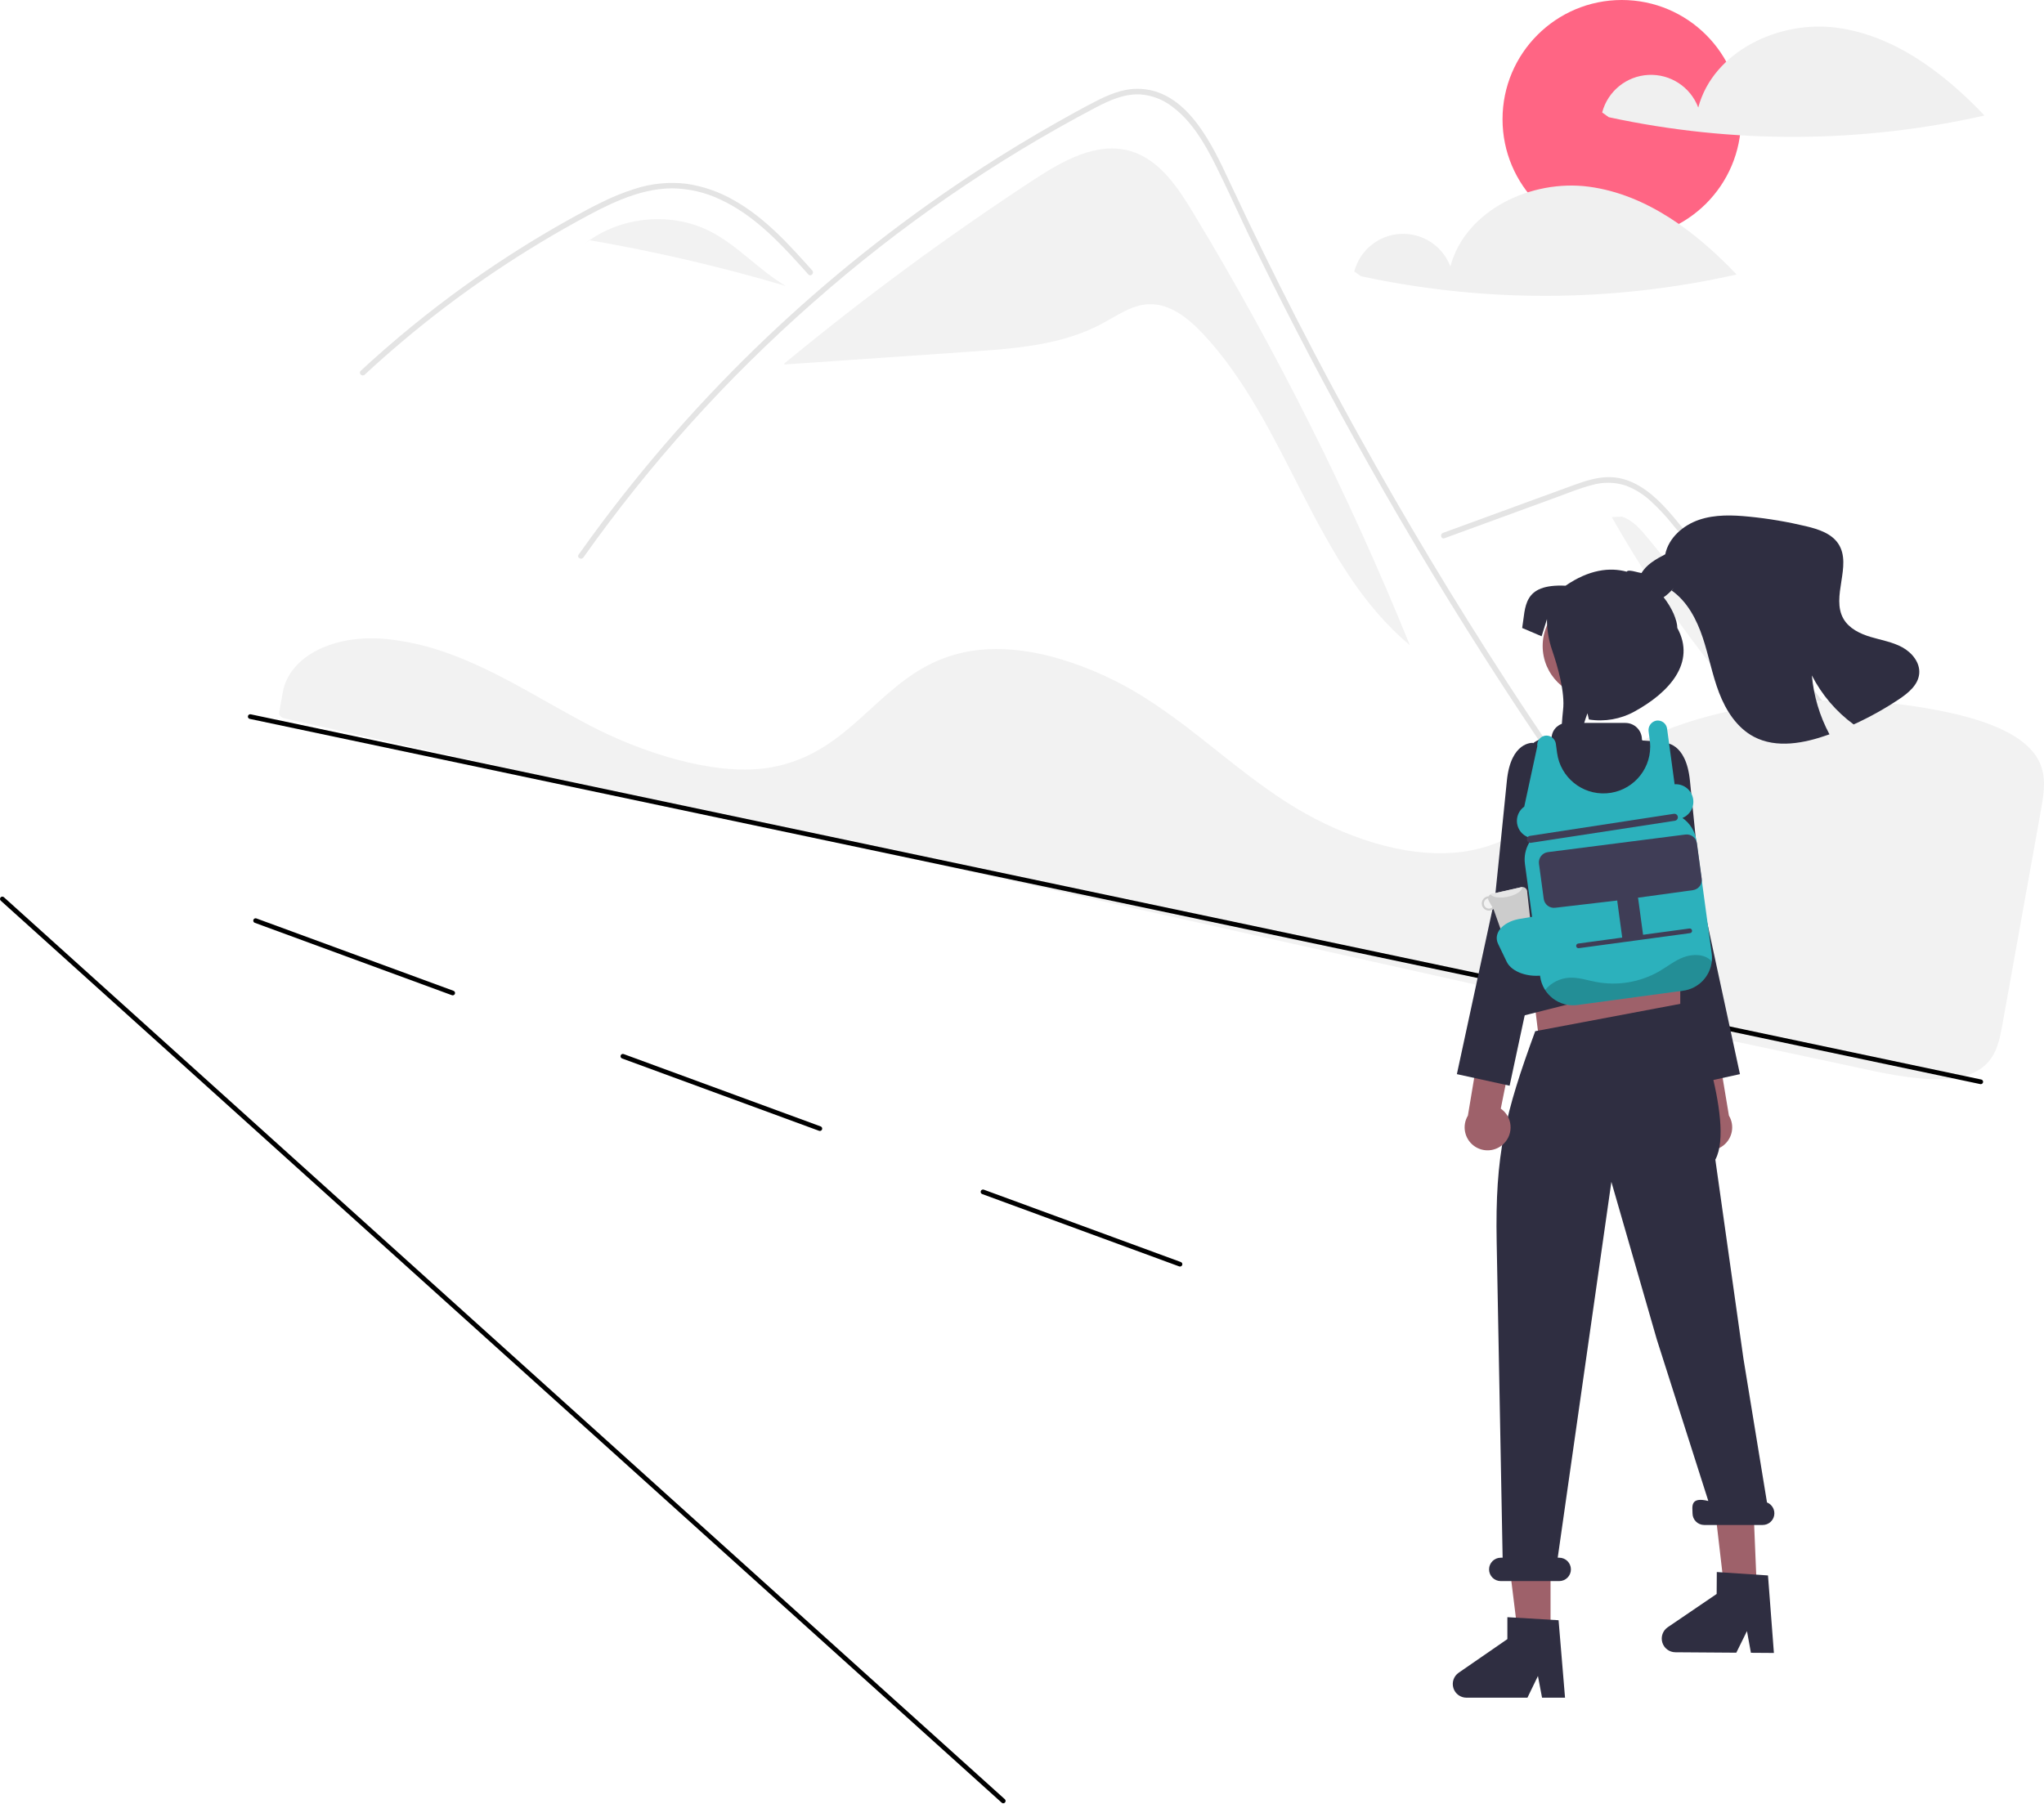
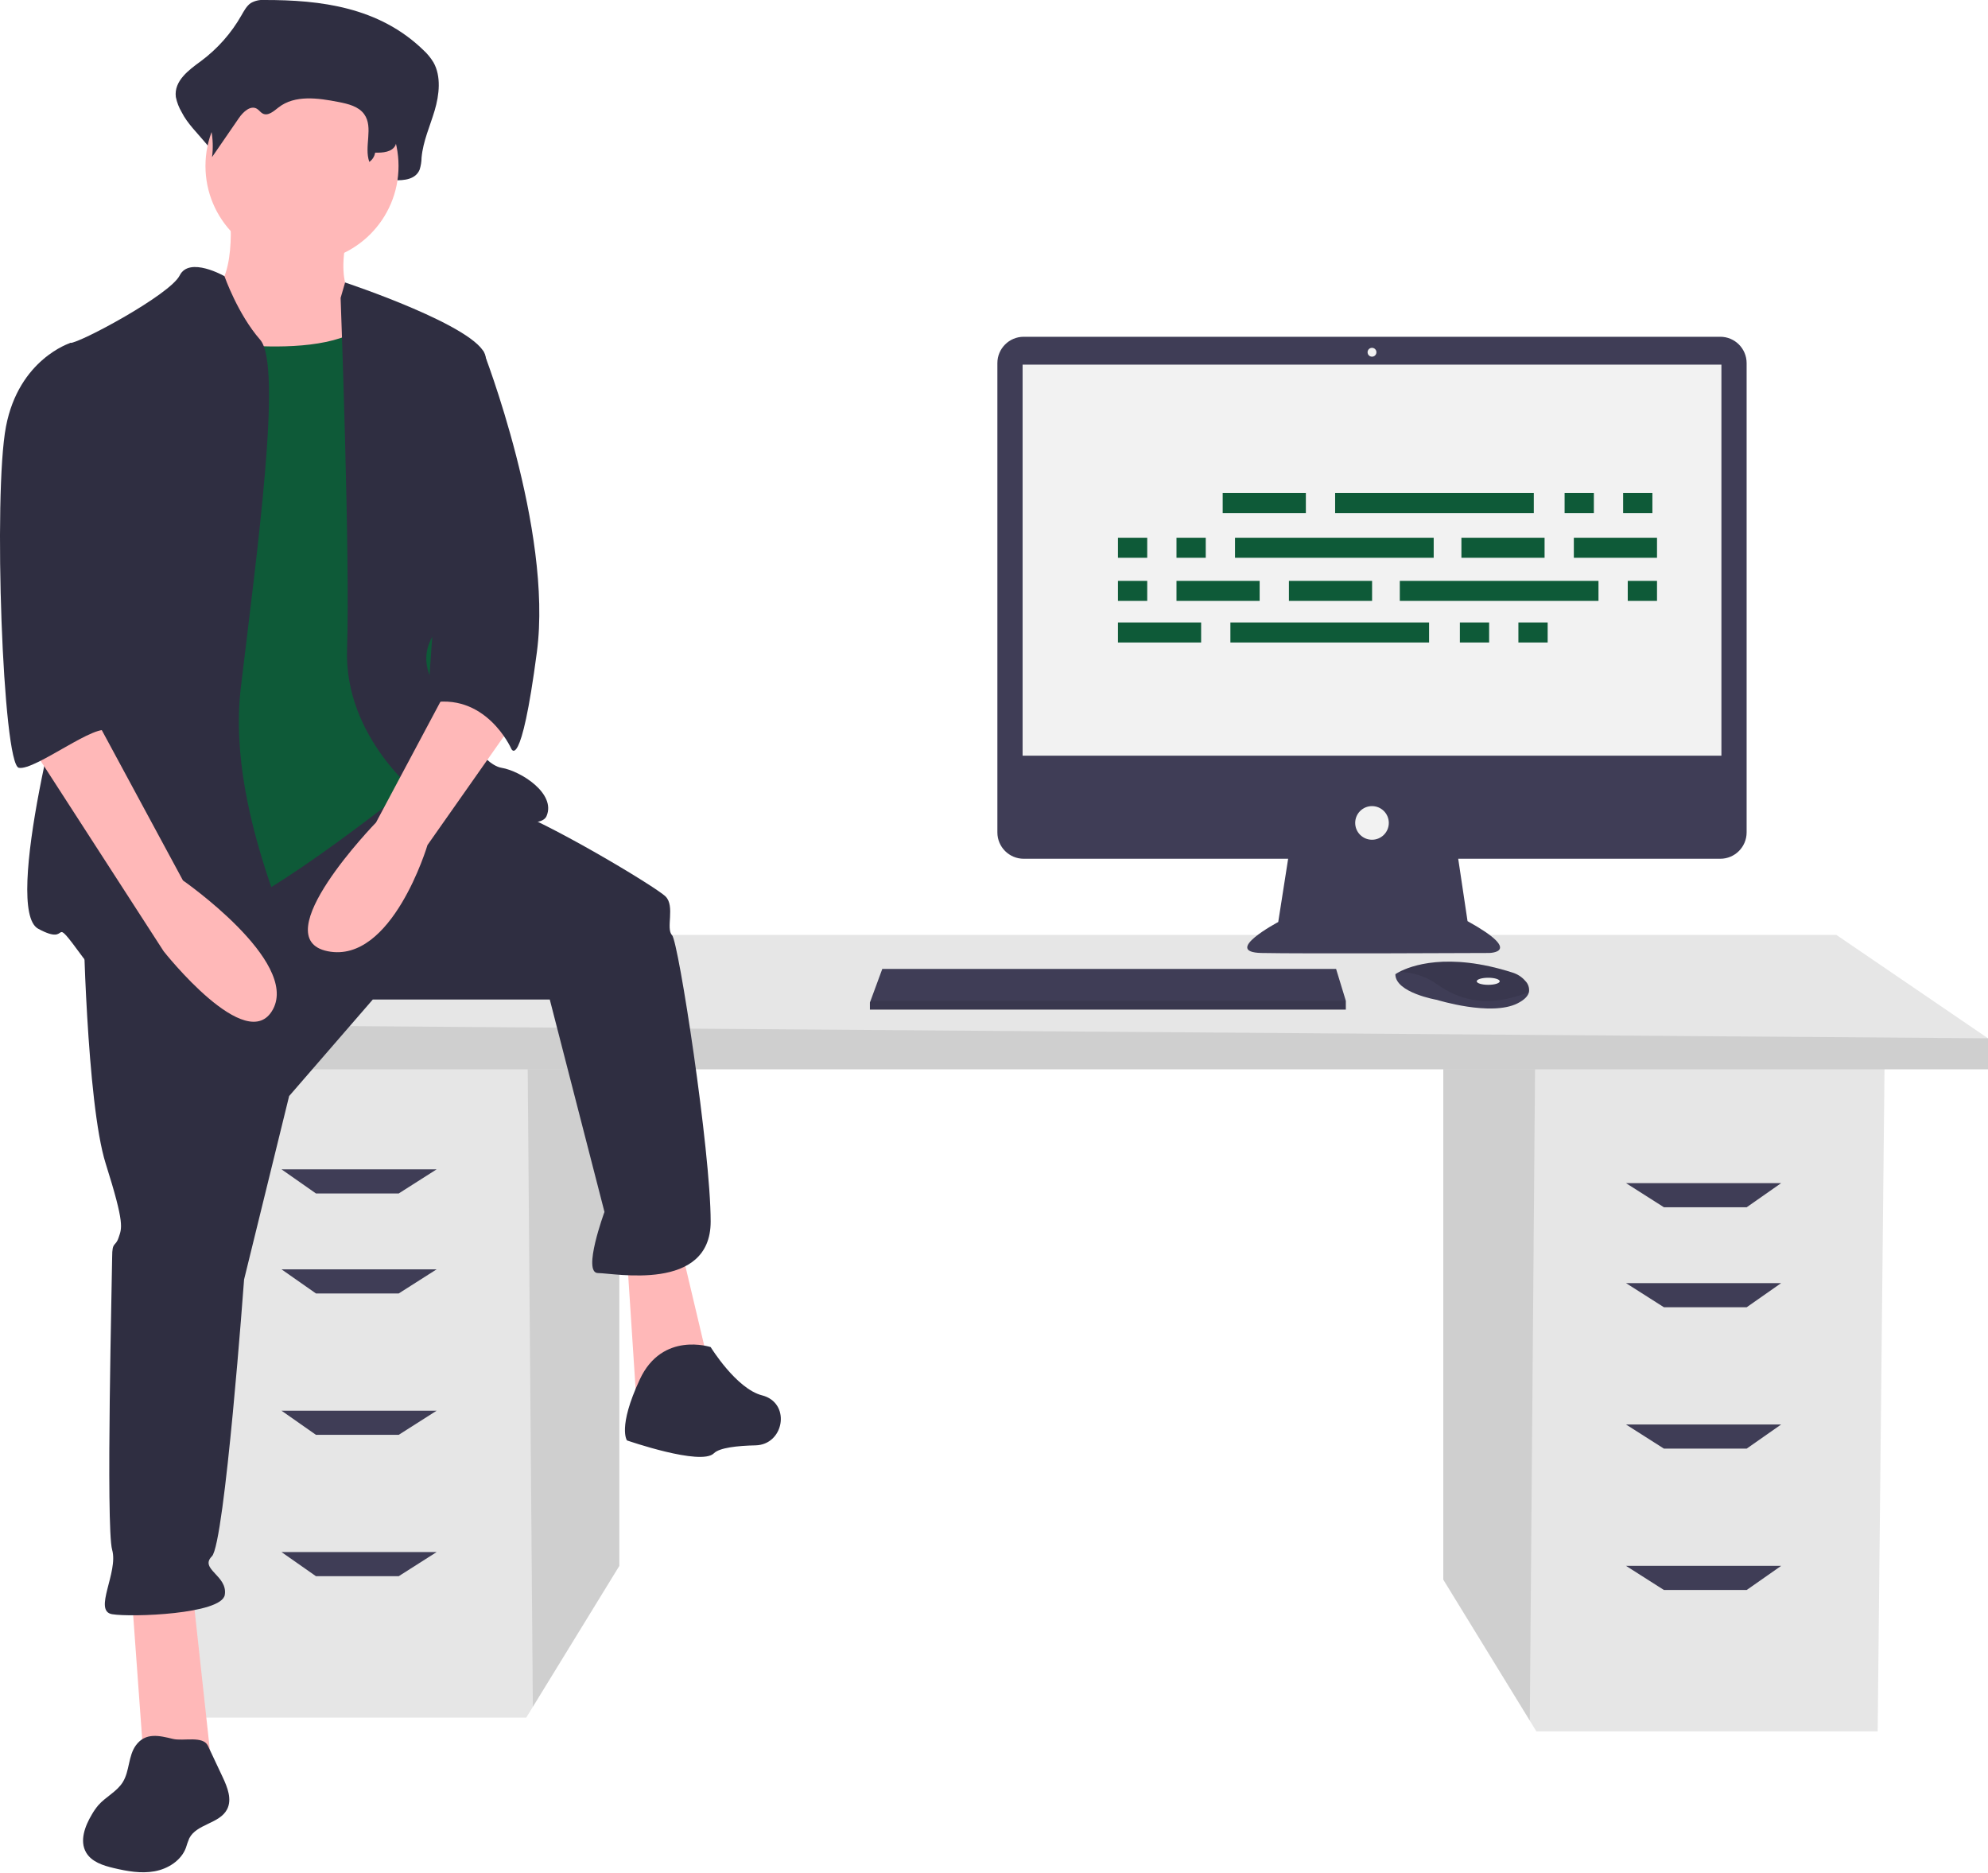
- <svg xmlns="http://www.w3.org/2000/svg" id="currentIllo" data-name="Layer 1" width="874.039" height="771.292" viewBox="0 0 874.039 771.292" class="injected-svg DownloadModal__ImageFile-sc-p17csy-5 iIfSkb grid_media">
-   <path d="M673.062,155.137c-6.611-10.934-14.444-22.608-26.712-26.178-14.207-4.135-28.802,4.079-41.181,12.184a1200.013,1200.013,0,0,0-106.794,78.684l.037.424q39.846-2.748,79.691-5.496c19.192-1.324,39.044-2.83,56.005-11.909,6.436-3.445,12.71-8.047,20.003-8.368,9.061-.398,16.962,5.93,23.17,12.541,36.727,39.109,47.355,98.916,88.558,133.276A1307.621,1307.621,0,0,0,673.062,155.137Z" transform="translate(-162.9803 -64.354)" fill="#f2f2f2" />
-   <path d="M898.816,486.852c-4.061-5.128-5.721-6.33-9.727-11.505Q840.159,412.063,797.108,344.504q-29.241-45.883-55.583-93.529-12.541-22.651-24.394-45.658-9.198-17.839-17.985-35.891c-1.675-3.437-3.303-6.891-4.923-10.352-3.817-8.139-7.563-16.318-11.585-24.346-4.583-9.151-10.162-18.744-18.578-24.891a25.346,25.346,0,0,0-13.204-5.081c-6.851-.443-13.173,2.386-19.115,5.476a615.324,615.324,0,0,0-120.996,83.438A629.917,629.917,0,0,0,412.444,302.789c-.869,1.241-2.924.055-2.047-1.193q5.18-7.325,10.565-14.492A633.399,633.399,0,0,1,582.67,136.269q15.73-10.194,32.051-19.431c5.484-3.106,10.992-6.171,16.594-9.048,5.492-2.821,11.324-5.358,17.598-5.452,21.351-.332,32.407,23.848,40,40.119q3.58,7.681,7.246,15.314,13.856,28.981,28.779,57.432,9.21,17.566,18.823,34.927,29.917,54.062,63.596,105.935c29.743,45.808,59.25,86.275,93.134,129.112C901.424,486.362,899.756,488.053,898.816,486.852Z" transform="translate(-162.9803 -64.354)" fill="#e4e4e4" />
-   <path d="M508.636,181.73c-1.24-1.383-2.473-2.766-3.722-4.149-9.846-10.889-20.411-21.652-33.931-27.894a49.228,49.228,0,0,0-20.624-4.781c-7.38.024-14.595,1.96-21.414,4.67-3.224,1.288-6.377,2.75-9.482,4.307-3.548,1.786-7.033,3.69-10.502,5.61q-9.767,5.405-19.281,11.284-18.93,11.699-36.674,25.184-9.198,6.993-18.017,14.445-8.202,6.922-16.073,14.216c-1.122,1.035-2.797-.64-1.675-1.675,1.383-1.288,2.782-2.568,4.18-3.832q5.927-5.358,12.043-10.51,11.153-9.411,22.884-18.096,18.242-13.513,37.74-25.192,9.743-5.832,19.755-11.174c2.015-1.075,4.054-2.126,6.116-3.121a97.502,97.502,0,0,1,14.54-5.919,51.724,51.724,0,0,1,21.96-2.157,57.173,57.173,0,0,1,20.261,7.009c13.275,7.42,23.572,18.894,33.591,30.091C511.323,181.184,509.655,182.867,508.636,181.73Z" transform="translate(-162.9803 -64.354)" fill="#e4e4e4" />
-   <path d="M780.643,294.569l31.811-11.635L828.249,277.157c5.144-1.881,10.276-4.023,15.593-5.37a24.6,24.6,0,0,1,14.114.18,32.529,32.529,0,0,1,11.008,6.824,89.337,89.337,0,0,1,9.029,9.642c3.439,4.133,6.827,8.308,10.23,12.47q21.068,25.765,41.86,51.755,20.792,25.989,41.306,52.198,20.564,26.274,40.845,52.767,2.484,3.246,4.965,6.494c.914,1.196,2.973.017,2.047-1.196q-20.431-26.76-41.147-53.3-20.767-26.604-41.82-52.982-21.053-26.378-42.391-52.527-5.316-6.515-10.649-13.015c-2.999-3.655-5.965-7.35-9.254-10.753-6.039-6.245-13.583-11.764-22.614-11.914-5.31-.088-10.448,1.597-15.381,3.381-5.318,1.924-10.624,3.884-15.935,5.826l-32.034,11.716-8.008,2.929c-1.421.52-.807,2.812.63,2.286Z" transform="translate(-162.9803 -64.354)" fill="#e4e4e4" />
-   <path d="M466.796,163.388c-16.166-8.308-36.868-6.681-51.723,3.699a737.726,737.726,0,0,1,83.932,19.589C487.555,179.967,478.599,169.455,466.796,163.388Z" transform="translate(-162.9803 -64.354)" fill="#f2f2f2" />
-   <path d="M414.914,167.059l-3.112,2.53c1.053-.885,2.147-1.715,3.271-2.501C415.02,167.078,414.967,167.068,414.914,167.059Z" transform="translate(-162.9803 -64.354)" fill="#f2f2f2" />
-   <path d="M867.766,294.685c-3.131-3.812-6.517-7.803-11.201-9.351l-4.373.172A496.015,496.015,0,0,0,984.306,436.543Q926.036,365.614,867.766,294.685Z" transform="translate(-162.9803 -64.354)" fill="#f2f2f2" />
-   <path d="M667.565,606.081a.992.992,0,0,1-.345-.062l-84.261-30.953a1.0 1,0,0,1,.689-1.877L667.91,604.142a1.0 1,0,0,1-.345,1.938Z" transform="translate(-162.9803 -64.354)" />
-   <path d="M513.565,548.081a.992.992,0,0,1-.345-.062l-84.261-30.953a1.0 1,0,0,1,.689-1.877L513.91,546.142a1.0 1,0,0,1-.345,1.938Z" transform="translate(-162.9803 -64.354)" />
-   <path d="M356.565,490.081a.992.992,0,0,1-.345-.062l-84.261-30.953a1.0 1,0,1,1,.689-1.877L356.91,488.142a1.0 1,0,0,1-.345,1.938Z" transform="translate(-162.9803 -64.354)" />
-   <path d="M340.778,339.738c-3.513-.785-7.07-1.405-10.583-1.837l-.511-.063c-23.321-2.777-43.01,6.958-45.796,22.645l-.495,2.838c-.309,1.795-.643,3.725-1.04,5.86-.192,1.054.867,2.132,2.407,2.476L845.649,497.037c39.607,8.564,79.087,17.024,117.337,25.144a177.652,177.652,0,0,0,21.711,3.511c10.927.926,18.927-.293,24.46-3.725l.001 0c6.877-4.253,8.607-11.157,10.019-19.078,2.846-15.997,5.877-32.793,8.897-49.538,2.661-14.758,5.316-29.477,7.832-43.574,1.478-8.369,2.281-15.869-2.879-22.891-5.596-7.598-17.581-13.494-35.623-17.527-.218-.049-.434-.097-.655-.145-56.592-12.407-117.619-2.55-151.854,24.53-3.942,3.118-7.734,6.553-11.401,9.875a158.915,158.915,0,0,1-17.302,14.232,66.95,66.95,0,0,1-10.666,5.986c-.257.125-.548.255-.851.372-.705.318-1.433.613-2.135.865a62.042,62.042,0,0,1-12.655,3.397l-.431.065c-.326.056-.678.107-1.027.147a68.206,68.206,0,0,1-7.479.589c-10.812.309-22.585-1.669-34.991-5.882a151.752,151.752,0,0,1-32.578-15.751c-10.814-6.914-20.639-14.717-30.141-22.263-4.173-3.316-8.49-6.743-12.828-10.046-.815-.622-1.618-1.23-2.434-1.842-5.313-3.969-10.177-7.354-14.871-10.348a146.281,146.281,0,0,0-37.143-17.035c-13.864-4.03-26.63-5.128-37.931-3.275a60.649,60.649,0,0,0-9.253,2.27c-13.923,4.597-23.917,13.74-33.581,22.583-12.021,10.999-24.453,22.373-44.611,25.204-23.263,3.273-53.836-7.081-74.693-17.866-6.557-3.391-13.045-7.056-19.318-10.601q-3.801-2.148-7.611-4.28c-4.993-2.785-9.099-4.982-12.918-6.915l-1.208-.614c-.673-.337-1.346-.675-2.034-1.007-4.55-2.238-8.825-4.154-13.075-5.86l-1.004-.409c-2.021-.785-3.918-1.486-5.788-2.137l-.747-.259A109.236,109.236,0,0,0,340.778,339.738Z" transform="translate(-162.9803 -64.354)" fill="#f2f2f2" />
-   <path d="M1009.981,528.062a1.009,1.009,0,0,1-.208-.021l-740-156.208a1,1,0,0,1,.413-1.957l740,156.208a1,1,0,0,1-.206,1.979Z" transform="translate(-162.9803 -64.354)" />
-   <circle cx="693.5" cy="51" r="51" fill="#ff6584" />
-   <path d="M948.516,76.224c-24.717-3.341-52.935,10.019-59.341,34.124a21.597,21.597,0,0,0-41.093,2.109l2.83,2.027a372.275,372.275,0,0,0,160.659-.726C994.377,95.688,973.233,79.565,948.516,76.224Z" transform="translate(-162.9803 -64.354)" fill="#f0f0f0" />
-   <path d="M842.516,144.224c-24.717-3.341-52.935,10.019-59.341,34.124a21.597,21.597,0,0,0-41.093,2.109l2.83,2.027a372.275,372.275,0,0,0,160.659-.726C888.377,163.688,867.233,147.565,842.516,144.224Z" transform="translate(-162.9803 -64.354)" fill="#f0f0f0" />
-   <path d="M886.872,553.437a9.76,9.76,0,0,1,1.357-14.904L872.689,461.346l17.161,5.51,12.439,74.659A9.813,9.813,0,0,1,886.872,553.437Z" transform="translate(-162.9803 -64.354)" fill="#9e616a" />
-   <path d="M863.926,390.13l10.648-8.037s9.393-.665,11.056,16.274,5.079,49.95,5.079,49.95l16.293,75.463-22.554,4.95-17.451-81.438-10.469-24.184Z" transform="translate(-162.9803 -64.354)" fill="#2f2e41" />
-   <polygon points="718.5 449 658.5 448 653.5 407 718.5 407 718.5 449" fill="#9e616a" />
-   <polygon points="663.032 699.832 649.181 699.831 642.591 646.404 663.034 646.405 663.032 699.832" fill="#9e616a" />
-   <polygon points="751.276 680.645 737.425 680.548 731.21 627.076 749.225 631.209 751.276 680.645" fill="#9e616a" />
-   <polygon points="707.954 371.691 711.092 379.851 710.465 388.011 649.04 409.286 652.088 373.574 658.993 365.414 707.954 371.691" fill="#ffb6b6" />
-   <circle cx="681.602" cy="276.32" r="21.938" fill="#9e616a" />
-   <path d="M832.208,790.486h-9.829l-1.754-9.279-4.493,9.279H790.064a5.86,5.86,0,0,1-3.33-10.682l20.817-14.377v-9.381l21.896,1.307Z" transform="translate(-162.9803 -64.354)" fill="#2f2e41" />
-   <path d="M921.523,771.351l-9.828-.069-1.689-9.292-4.558,9.248-26.067-.182a5.86,5.86,0,0,1-3.255-10.705l20.917-14.231.066-9.381,21.886,1.46Z" transform="translate(-162.9803 -64.354)" fill="#2f2e41" />
-   <path d="M918.566,706.973l-10.086-61.619-12-85c8.788-16.32-11-67-11-67l-2.793.134L819.467,505.415l.014-.061c-12.931,35.268-17.215,52.691-16.506,90.248l2.547,135.01h-.799a5,5,0,0,0,0,10h25a5,5,0,0,0,0-10h-.645l22.947-160.757L871.48,637.354l22,69c-8-2-6.758,2.634-6.758,5.258a5,5,0,0,0,5,5h25a4.995,4.995,0,0,0,1.844-9.639Z" transform="translate(-162.9803 -64.354)" fill="#2f2e41" />
-   <path d="M890.403,495.979l-2-20a3.987,3.987,0,0,0-3.605-2.995c-.833-9.527-4.339-50.629-4.549-52.421l-.008-.076-1.594-34.058a5.037,5.037,0,0,0-4.703-4.79l-8.421-.55a.446.446,0,0,1-.431-.445,7.081,7.081,0,0,0-7.081-7.081H833.08a6.63,6.63,0,0,0-6.576,5.804.44.44,0,0,1-.448.396l-.003-0a11.845,11.845,0,0,0-11.915,9.824c-3.408,19.831-10.239,64.84-6.862,89.862,1.176,8.711-1.359,1.812-1.803,9.1a5.365,5.365,0,0,0,1.336,3.89c-2.058.598-2.856,2.821-2.328,4.916l-.438-.108a4,4,0,0,0,4.856,2.901L885.502,480.836C887.644,480.296,890.943,498.121,890.403,495.979Z" transform="translate(-162.9803 -64.354)" fill="#2f2e41" />
-   <path d="M806.089,553.437a9.76,9.76,0,0,0-1.357-14.904l15.54-77.187-17.161,5.51-12.439,74.659A9.813,9.813,0,0,0,806.089,553.437Z" transform="translate(-162.9803 -64.354)" fill="#9e616a" />
-   <path d="M829.034,390.13l-10.648-8.037s-9.393-.665-11.056,16.274-5.079,49.95-5.079,49.95l-16.293,75.463,22.554,4.95,17.451-81.438,10.469-24.184Z" transform="translate(-162.9803 -64.354)" fill="#2f2e41" />
-   <path d="M868.076,321.166c4.087,1.217,7.9-2.202,10.745-5.441l-1.011,1.2c6.692,4.713,10.693,12.39,13.289,20.161,2.596,7.763,4.044,15.894,6.975,23.546,2.93,7.643,7.66,15.037,14.9,18.85,9.699,5.107,21.583,2.785,31.9-.9.137-.051.266-.094.403-.146a65.737,65.737,0,0,1-7.523-25.191,59.771,59.771,0,0,0,17.873,20.967,137.213,137.213,0,0,0,19.381-10.779c3.984-2.665,8.183-6.109,8.645-10.882.471-4.738-3.067-9.065-7.24-11.344-4.173-2.279-8.971-3.05-13.529-4.421-4.55-1.362-9.194-3.599-11.584-7.711-5.509-9.459,3.761-22.8-2.151-32.02-2.913-4.533-8.568-6.349-13.812-7.609a182.606,182.606,0,0,0-24.317-4.104c-7.189-.72-14.617-.985-21.455,1.328-6.838,2.313-13.041,7.686-14.506,14.763-3.993,2.099-8.217,4.421-10.359,8.405C862.558,313.815,863.749,319.881,868.076,321.166Z" transform="translate(-162.9803 -64.354)" fill="#2f2e41" />
-   <path d="M874.177,319.572c3.914,4.903,6.044,10.205,6.044,13.38,8.13,14.859-3.496,27.623-18.356,35.753a30.443,30.443,0,0,1-19.45,3.391l-.622-2.654-.842,2.39s-9.675,31.954-12.866,33.828c1.211-5.687,2.598-32.017,3.272-37.567.933-7.554-2.32-18.799-4.667-25.638a40.366,40.366,0,0,1-2.21-13.1v-.195l-2.285,7.34-8.319-3.549c1.548-8.878,0-18.956,18.556-18.082,10.036-6.902,18.873-7.953,26.133-5.996.937-1.448,6.339,1.264,7.9.502" transform="translate(-162.9803 -64.354)" fill="#2f2e41" />
-   <path d="M894.95,475.58a14.211,14.211,0,0,1-12.22,12.5l-45.17,6.12a14.224,14.224,0,0,1-15.99-12.18l-6.51-48.14a14.175,14.175,0,0,1,1.8-9.04l-.31-2.34a7.49,7.49,0,0,1-1.78-13.14l5.58-25.85a4.007,4.007,0,0,1,3.82-4.54,4.113,4.113,0,0,1,4.13,3.63l.51,3.8a20.001,20.001,0,0,0,39.82-2.66,20.672,20.672,0,0,0-.18-2.71l-.5-3.74a4.15,4.15,0,0,1,3.18-4.69,3.999,3.999,0,0,1,4.71,3.4l3.23,23.8a7.492,7.492,0,0,1,3.35,14.41,14.165,14.165,0,0,1,5.97,9.74l6.52,48.15A14,14,0,0,1,894.95,475.58Z" transform="translate(-162.9803 -64.354)" fill="#2cb1bc" />
-   <path d="M815.906,423.559a1.502,1.502,0,0,1,1.285-1.688l61.566-9.437a1.5,1.5,0,1,1,.402,2.973l-61.566,9.437A1.502,1.502,0,0,1,815.906,423.559Z" transform="translate(-162.9803 -64.354)" fill="#3f3d56" />
-   <path d="M823.101,448.829l-2.035-15.036a4.413,4.413,0,0,1,3.782-4.965l58.801-7.522a4.413,4.413,0,0,1,4.965,3.782l2.035,15.036a4.413,4.413,0,0,1-3.782,4.965L863.381,448.32a4.413,4.413,0,0,1,.117.489l2.079,15.36,19.819-2.682a1,1,0,1,1,.268,1.982l-19.819,2.682-8.919,1.207L838.098,469.906a1,1,0,0,1-.268-1.982l18.828-2.548-2.079-15.36a4.414,4.414,0,0,1-.017-.502l-26.496,3.097A4.413,4.413,0,0,1,823.101,448.829Z" transform="translate(-162.9803 -64.354)" fill="#3f3d56" />
-   <path d="M591.98,835.646a.998.998,0,0,1-.669-.257l-428-385.792a1,1,0,0,1,1.339-1.486l428,385.792a1,1,0,0,1-.67,1.743Z" transform="translate(-162.9803 -64.354)" />
-   <path d="M816.03,445.94a2.026,2.026,0,0,0-2.15-2.17,1.864,1.864,0,0,0-.32.04l-12.66,2.86a2.085,2.085,0,0,0-1.34,1.03,2.606,2.606,0,0,0-.55.08,3.076,3.076,0,1,0,1.36,6,3.118,3.118,0,0,0,1.24-.6l4.29,12.08a2.015,2.015,0,0,0,2.21.97l8.23-1.86a2.043,2.043,0,0,0,1.57-1.82Zm-15.85,6.98a2.2,2.2,0,0,1-.98-4.29c.04-.01.08,0,.12-.01a2.071,2.071,0,0,0,.27,1.04L801.16,452.4A2.071,2.071,0,0,1,800.18,452.92Z" transform="translate(-162.9803 -64.354)" fill="#ccc" />
-   <path d="M813.88,443.77c.12,1.6-2.62,3.44-6.29,4.17-3.37.69-6.39.21-7.24-1.05a1.919,1.919,0,0,1,.55-.22l12.66-2.86A1.864,1.864,0,0,1,813.88,443.77Z" transform="translate(-162.9803 -64.354)" fill="#e6e6e6" />
-   <path d="M807.264,475.724l-3.675-7.646c-2.153-4.479,1.789-9.245,8.787-10.624L821,456l3.607,25.202-.747.147C816.862,482.727,809.417,480.203,807.264,475.724Z" transform="translate(-162.9803 -64.354)" fill="#2cb1bc" />
-   <g opacity="0.2">
-     <path d="M894.95,475.58a14.211,14.211,0,0,1-12.22,12.5l-45.17,6.12a14.208,14.208,0,0,1-13.87-6.42,14.512,14.512,0,0,1,10.36-5.24c3.88-.2,7.64,1.09,11.44,1.81a39.589,39.589,0,0,0,26.83-4.45c3.53-2.05,6.71-4.67,10.59-6.13,3.88-1.45,8.89-1.4,11.7,1.43A4.033,4.033,0,0,1,894.95,475.58Z" transform="translate(-162.9803 -64.354)" />
+ <svg xmlns="http://www.w3.org/2000/svg" data-name="Layer 1" width="711.188" height="669.683" viewBox="0 0 711.188 669.683">
+   <polygon points="516.326 380.018 516.326 565.013 547.27 615.443 549.625 619.279 671.722 619.279 674.189 380.018 516.326 380.018" fill="#e6e6e6" />
+   <polygon points="516.326 380.018 516.326 565.013 547.27 615.443 549.169 380.018 516.326 380.018" opacity="0.1" />
+   <polygon points="221.566 375.084 221.566 560.08 190.622 610.51 188.267 614.345 66.17 614.345 63.703 375.084 221.566 375.084" fill="#e6e6e6" />
+   <polygon points="221.566 375.084 221.566 560.08 190.622 610.51 188.723 375.084 221.566 375.084" opacity="0.1" />
+   <polygon points="711.188 371.385 711.188 382.484 47.67 382.484 47.67 366.451 109.335 334.385 656.923 334.385 711.188 371.385" fill="#e6e6e6" />
+   <polygon points="711.188 371.385 711.188 382.484 47.67 382.484 47.67 366.451 711.188 371.385" opacity="0.1" />
+   <polygon points="142.635 426.883 113.035 426.883 100.702 418.25 156.201 418.25 142.635 426.883" fill="#3f3d56" />
+   <polygon points="142.635 462.649 113.035 462.649 100.702 454.016 156.201 454.016 142.635 462.649" fill="#3f3d56" />
+   <polygon points="142.635 513.215 113.035 513.215 100.702 504.581 156.201 504.581 142.635 513.215" fill="#3f3d56" />
+   <polygon points="142.635 563.78 113.035 563.78 100.702 555.147 156.201 555.147 142.635 563.78" fill="#3f3d56" />
+   <polygon points="595.257 431.816 624.857 431.816 637.19 423.183 581.691 423.183 595.257 431.816" fill="#3f3d56" />
+   <polygon points="595.257 467.582 624.857 467.582 637.19 458.949 581.691 458.949 595.257 467.582" fill="#3f3d56" />
+   <polygon points="595.257 518.148 624.857 518.148 637.19 509.515 581.691 509.515 595.257 518.148" fill="#3f3d56" />
+   <polygon points="595.257 568.713 624.857 568.713 637.19 560.08 581.691 560.08 595.257 568.713" fill="#3f3d56" />
+   <path d="M859.82,235.615H610.634a9.423,9.423,0,0,0-9.424,9.424V412.897a9.423,9.423,0,0,0,9.424,9.424h94.593l-3.544,22.626s-20.253,10.759-6.013,11.076,81.328,0,81.328,0,12.974,0-7.595-11.392l-3.334-22.31h93.75a9.423,9.423,0,0,0,9.424-9.424V245.039A9.423,9.423,0,0,0,859.82,235.615Z" transform="translate(-244.406 -115.1587)" fill="#3f3d56" />
+   <rect x="365.823" y="130.424" width="249.996" height="139.871" fill="#f2f2f2" />
+   <circle cx="490.821" cy="125.994" r="1.582" fill="#f2f2f2" />
+   <circle cx="490.821" cy="294.346" r="6.013" fill="#f2f2f2" />
+   <polygon points="481.452 357.952 481.452 361.117 311.202 361.117 311.202 358.585 311.436 357.952 315.632 346.56 477.971 346.56 481.452 357.952" fill="#3f3d56" />
+   <path d="M791.376,470.013c-.31,1.326-1.481,2.725-4.127,4.047-9.493,4.747-28.797-1.266-28.797-1.266s-14.873-2.532-14.873-9.177a11.866,11.866,0,0,1,1.304-.775c3.991-2.112,17.225-7.322,40.691.221a9.786,9.786,0,0,1,4.46,2.923A4.667,4.667,0,0,1,791.376,470.013Z" transform="translate(-244.406 -115.1587)" fill="#3f3d56" />
+   <path d="M791.376,470.013c-11.62,4.452-21.977,4.785-32.607-2.598a23.343,23.343,0,0,0-13.886-4.573c3.991-2.112,17.225-7.322,40.691.221a9.786,9.786,0,0,1,4.46,2.923A4.667,4.667,0,0,1,791.376,470.013Z" transform="translate(-244.406 -115.1587)" opacity="0.1" />
+   <ellipse cx="532.4" cy="350.99" rx="4.114" ry="1.266" fill="#f2f2f2" />
+   <polygon points="481.452 357.952 481.452 361.117 311.202 361.117 311.202 358.585 311.436 357.952 481.452 357.952" opacity="0.1" />
+   <path d="M339.068,115.159a8.554,8.554,0,0,0-4.961,1.108c-1.476,1.011-2.406,2.782-3.356,4.429a52.986,52.986,0,0,1-14.434,16.305c-4.289,3.142-9.742,7.06-9.008,12.853a17.372,17.372,0,0,0,2.091,5.426c3.957,7.987,14.754,14.159,13.692,23.273,3.931-6.581-1.327-9.835,2.604-16.416,1.872-3.134,5.124-6.672,7.951-4.704.946.659,1.568,1.841,2.553,2.419,2.351,1.38,4.853-1.258,6.934-3.126,7.177-6.443,17.383-4.755,26.314-2.747,4.216.948,8.847,2.191,11.34,6.221,3.277,5.298-3.113,11.02-4.728,17.01a3.264,3.264,0,0,0,3.503,4.062c2.68-.264,5.854-.481,6.013-1.657,3.372.12,7.503-.262,8.947-3.772a14.762,14.762,0,0,0,.693-4.293c.53-5.897,3.033-11.277,4.691-16.89s2.379-12.191-.419-17.167a19.864,19.864,0,0,0-3.666-4.456C379.94,117.67,359.063,115.136,339.068,115.159Z" transform="translate(-244.406 -115.1587)" fill="#2f2e41" />
+   <path d="M326.544,190.064s3.453,28.778-9.209,31.081,11.511,41.441,11.511,41.441l57.557,6.907-13.814-46.045s-9.209-3.453-3.453-26.476S326.544,190.064,326.544,190.064Z" transform="translate(-244.406 -115.1587)" fill="#ffb8b8" />
+   <polygon points="47.028 569.318 51.633 632.631 75.806 632.631 68.9 569.318 47.028 569.318" fill="#ffb8b8" />
+   <polygon points="224.303 449.6 227.756 502.552 254.233 491.041 243.872 447.298 224.303 449.6" fill="#ffb8b8" />
+   <path d="M274.167,442.738s1.151,66.766,8.058,88.637,5.756,23.023,4.605,26.476-2.302,1.151-2.302,6.907-2.302,96.695,0,104.753-6.907,21.872,0,23.023,39.139,0,40.29-6.907-9.209-9.209-4.605-13.814,11.511-98.998,11.511-98.998l16.116-65.615,29.93-34.534H441.082l19.569,75.975s-8.058,21.872-2.302,21.872,40.29,6.907,40.29-18.418S487.127,451.947,484.825,449.645s1.151-10.36-2.302-13.814-43.743-27.627-58.708-32.232S387.857,393.515,387.857,393.515Z" transform="translate(-244.406 -115.1587)" fill="#2f2e41" />
+   <path d="M498.639,596.991s-17.267-5.756-25.325,11.511-4.605,21.872-4.605,21.872,26.476,9.209,31.081,4.605c2.003-2.003,8.365-2.699,14.913-2.846,9.973-.224,12.626-14.333,3.207-17.619q-.421-.147-.853-.255C507.848,611.955,498.639,596.991,498.639,596.991Z" transform="translate(-244.406 -115.1587)" fill="#2f2e41" />
+   <circle cx="108.038" cy="59.365" r="34.534" fill="#ffb8b8" />
+   <path d="M307.55,235.534s56.406,11.511,70.219-6.907,19.569,51.801,19.569,51.801l6.907,73.673-10.36,40.29s-54.103,43.743-71.37,47.197-43.743,5.756-43.743,5.756,8.058-127.776,8.058-130.078S307.55,235.534,307.55,235.534Z" transform="translate(-244.406 -115.1587)" fill="#0e5a38" />
+   <path d="M324.704,213.945s-12.55-7.189-16.003-.282S273.016,237.836,269.562,237.836s6.907,95.544,2.302,107.056S245.389,440.436,258.051,447.343s3.453-6.907,16.116,10.36,74.824,17.267,78.277,10.36-27.627-58.708-21.872-107.056,14.965-115.114,6.907-124.323S324.704,213.945,324.704,213.945Z" transform="translate(-244.406 -115.1587)" fill="#2f2e41" />
+   <path d="M366.258,221.72l1.603-5.518s47.895,15.878,50.198,26.238,1.151,82.882-6.907,88.637-19.569,14.965-11.511,28.778,17.267,28.778,24.174,29.93,19.569,9.209,16.116,17.267-44.894-6.907-44.894-6.907-27.627-20.72-26.476-52.952S366.258,221.72,366.258,221.72Z" transform="translate(-244.406 -115.1587)" fill="#2f2e41" />
+   <path d="M406.548,357.554l-27.627,51.801s-40.29,41.441-17.267,46.045,35.685-37.987,35.685-37.987l29.93-42.592Z" transform="translate(-244.406 -115.1587)" fill="#ffb8b8" />
+   <path d="M340.75,124.195a7.838,7.838,0,0,0-4.039.783,9.413,9.413,0,0,0-2.732,3.131,39.773,39.773,0,0,1-11.75,11.524c-3.491,2.221-7.93,4.99-7.333,9.084a11.359,11.359,0,0,0,1.702,3.835,30.163,30.163,0,0,1,3.665,18.801l9.6-13.954c1.524-2.215,4.171-4.715,6.472-3.324.77.466,1.276,1.301,2.078,1.71,1.914.975,3.95-.889,5.644-2.21,5.842-4.554,14.15-3.361,21.421-1.942,3.432.67,7.202,1.549,9.231,4.397,3.372,4.733-.149,11.572,1.819,17.04a5.023,5.023,0,0,0,2.079-3.317c2.745.085,6.107-.185,7.283-2.666a9.188,9.188,0,0,0,.564-3.034c.432-4.168,2.469-7.971,3.819-11.938s1.937-8.616-.341-12.133a14.681,14.681,0,0,0-2.984-3.149C374.022,125.97,357.027,124.178,340.75,124.195Z" transform="translate(-244.406 -115.1587)" fill="#2f2e41" />
+   <path d="M406.548,237.836l10.725,2.847s24.96,63.919,19.204,107.662-9.209,34.534-9.209,34.534-9.209-20.72-29.93-16.116Z" transform="translate(-244.406 -115.1587)" fill="#2f2e41" />
+   <path d="M293.029,739.422c-2.776,3.772-2.219,9.165-4.678,13.151-2.131,3.455-6.148,5.267-8.814,8.329a22.326,22.326,0,0,0-2.266,3.26c-2.473,4.143-4.483,9.452-2.048,13.616,1.959,3.35,6.078,4.66,9.855,5.552,4.774,1.128,9.734,2.031,14.564,1.169s9.549-3.819,11.271-8.412a32.5,32.5,0,0,1,1.205-3.401c2.617-5.153,10.827-5.209,13.506-10.33,1.875-3.584.151-7.916-1.571-11.576l-5.261-11.177c-1.746-3.709-8.824-1.576-12.513-2.465C301.465,735.978,296.491,734.701,293.029,739.422Z" transform="translate(-244.406 -115.1587)" fill="#2f2e41" />
+   <path d="M254.598,380.577l48.348,74.824s29.93,37.987,39.139,20.72-32.232-46.045-32.232-46.045L278.772,372.519Z" transform="translate(-244.406 -115.1587)" fill="#ffb8b8" />
+   <path d="M278.772,240.138,269.562,237.836s-18.418,5.756-23.023,29.93-1.151,120.869,4.605,122.02,28.427-16.837,32.056-13.023-7.882-15.756-4.429-26.116S278.772,240.138,278.772,240.138Z" transform="translate(-244.406 -115.1587)" fill="#2f2e41" />
+   <g id="f3c2397c-d780-4cc6-97d8-1503d8277a2c" data-name="Group 13">
+     <rect id="ad41612f-86f7-46b2-a964-3a5da7bcf3cf" data-name="Rectangle 55" x="437.407" y="176.363" width="29.752" height="7.163" fill="#0e5a38" />
+     <rect id="b9a0b375-cc2a-4c59-8850-661af54e4f62" data-name="Rectangle 56" x="559.722" y="176.363" width="10.468" height="7.163" fill="#0e5a38" />
+     <rect id="e174c2ab-9bc5-41ec-b37c-b06fbf8a9878" data-name="Rectangle 57" x="580.659" y="176.363" width="10.468" height="7.163" fill="#0e5a38" />
+     <rect id="ba2479ac-4c7d-43b4-a028-73b1e20e4002" data-name="Rectangle 58" x="477.628" y="176.363" width="71.075" height="7.163" fill="#0e5a38" />
+     <rect id="ac60ef86-00f2-480b-8171-28b6fdfc1958" data-name="Rectangle 59" x="399.941" y="222.644" width="29.752" height="7.163" fill="#0e5a38" />
+     <rect id="b3d8298d-cd65-487a-8b19-4cee946356e7" data-name="Rectangle 60" x="522.256" y="222.644" width="10.468" height="7.163" fill="#0e5a38" />
+     <rect id="ed27f15f-f0c4-4569-8330-a6688f8e356c" data-name="Rectangle 61" x="543.193" y="222.644" width="10.468" height="7.163" fill="#0e5a38" />
+     <rect id="f685c005-adaf-4d60-acda-005b037d82a6" data-name="Rectangle 62" x="440.162" y="222.644" width="71.075" height="7.163" fill="#0e5a38" />
+     <rect id="eca7c7fc-83f8-48ca-a588-6606db47af3f" data-name="Rectangle 63" x="522.807" y="192.341" width="29.752" height="7.163" fill="#0e5a38" />
+     <rect id="a71b5b2f-f8b9-481d-a301-5e3357e5fe42" data-name="Rectangle 64" x="563.028" y="192.341" width="29.752" height="7.163" fill="#0e5a38" />
+     <rect id="abb3a25a-f854-41fc-8391-e6ad9fbe2417" data-name="Rectangle 66" x="399.941" y="192.341" width="10.468" height="7.163" fill="#0e5a38" />
+     <rect id="add2b425-b775-4eb5-9c25-8c4c14f957c9" data-name="Rectangle 67" x="420.878" y="192.341" width="10.468" height="7.163" fill="#0e5a38" />
+     <rect id="b7159612-3b84-4b0b-a885-612eaab04c06" data-name="Rectangle 68" x="441.815" y="192.341" width="71.075" height="7.163" fill="#0e5a38" />
+     <rect id="edfc7301-4de5-47dc-80e2-1ae2da982d6d" data-name="Rectangle 69" x="461.099" y="207.768" width="29.752" height="7.163" fill="#0e5a38" />
+     <rect id="e1009f91-6275-4375-80fa-0d778e331fdc" data-name="Rectangle 70" x="420.878" y="207.768" width="29.752" height="7.163" fill="#0e5a38" />
+     <rect id="a060fb9f-1f1a-4862-9a69-16dd49199e18" data-name="Rectangle 71" x="399.941" y="207.768" width="10.468" height="7.163" fill="#0e5a38" />
+     <rect id="b6754d5f-104f-449c-b9a9-cf9ac82bf5fe" data-name="Rectangle 73" x="582.312" y="207.768" width="10.468" height="7.163" fill="#0e5a38" />
+     <rect id="e6ed1ccd-2cfd-450f-a339-07df3a1ee6bb" data-name="Rectangle 74" x="500.768" y="207.768" width="71.075" height="7.163" fill="#0e5a38" />
  </g>
</svg>
